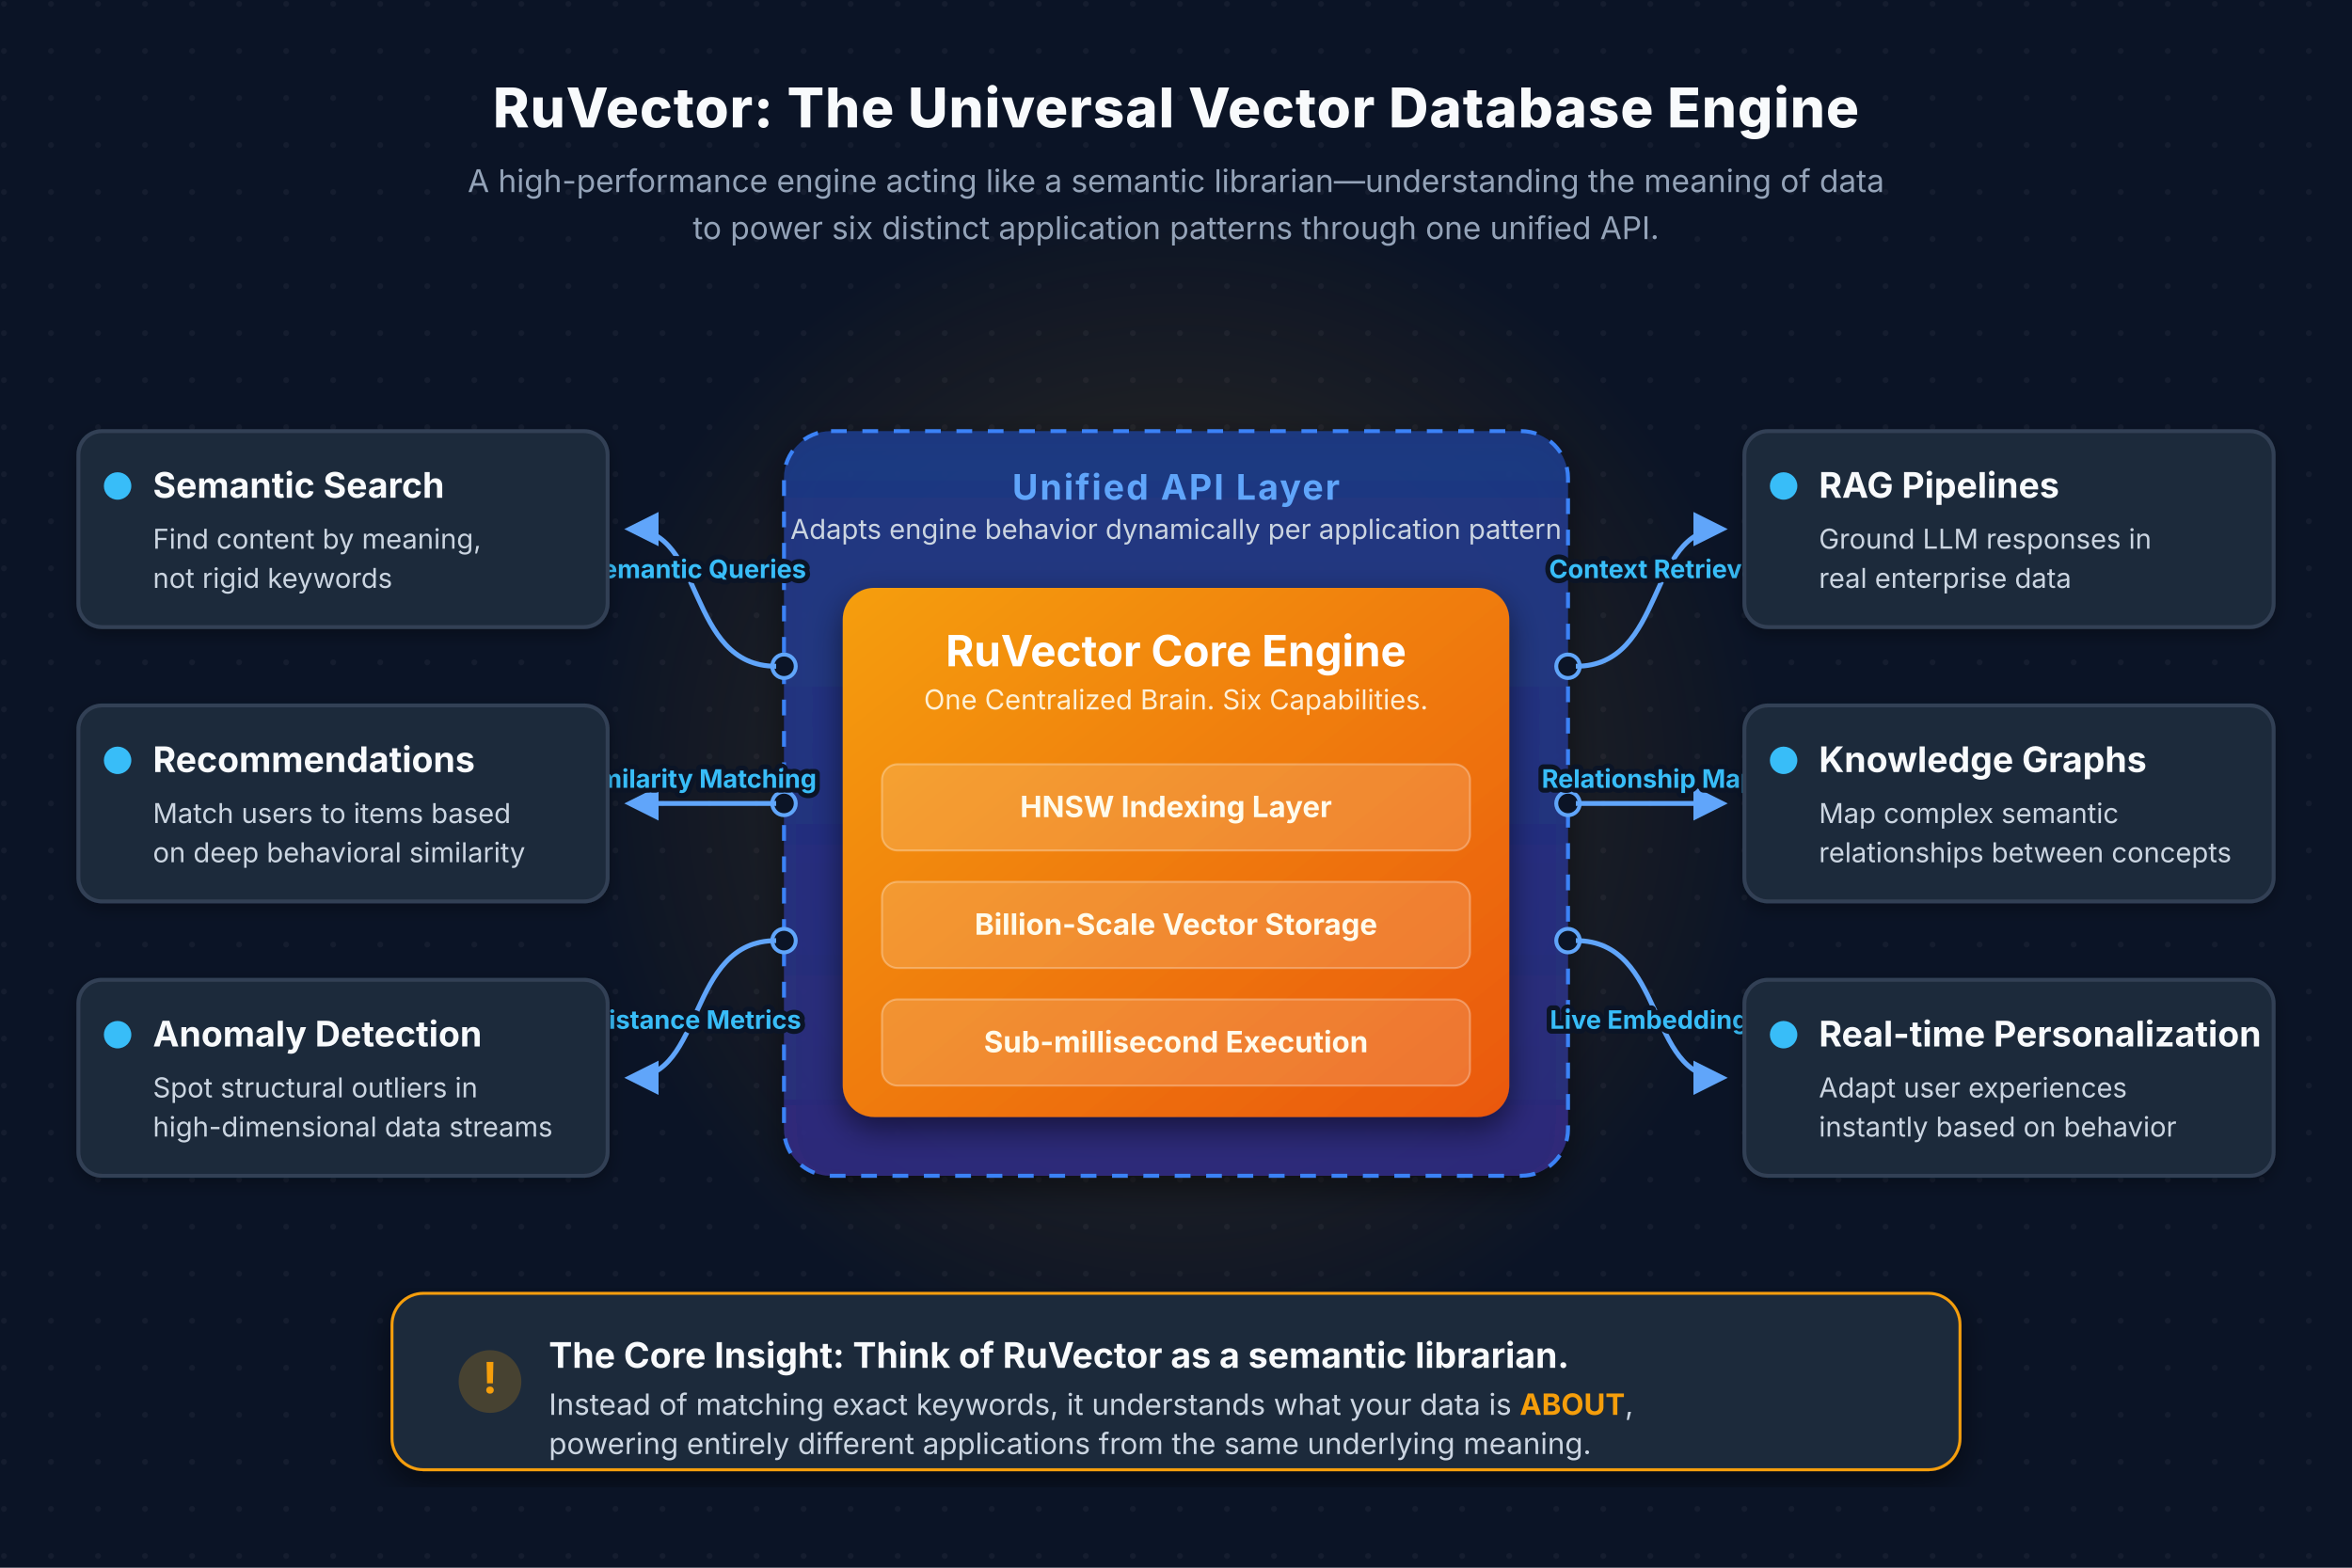
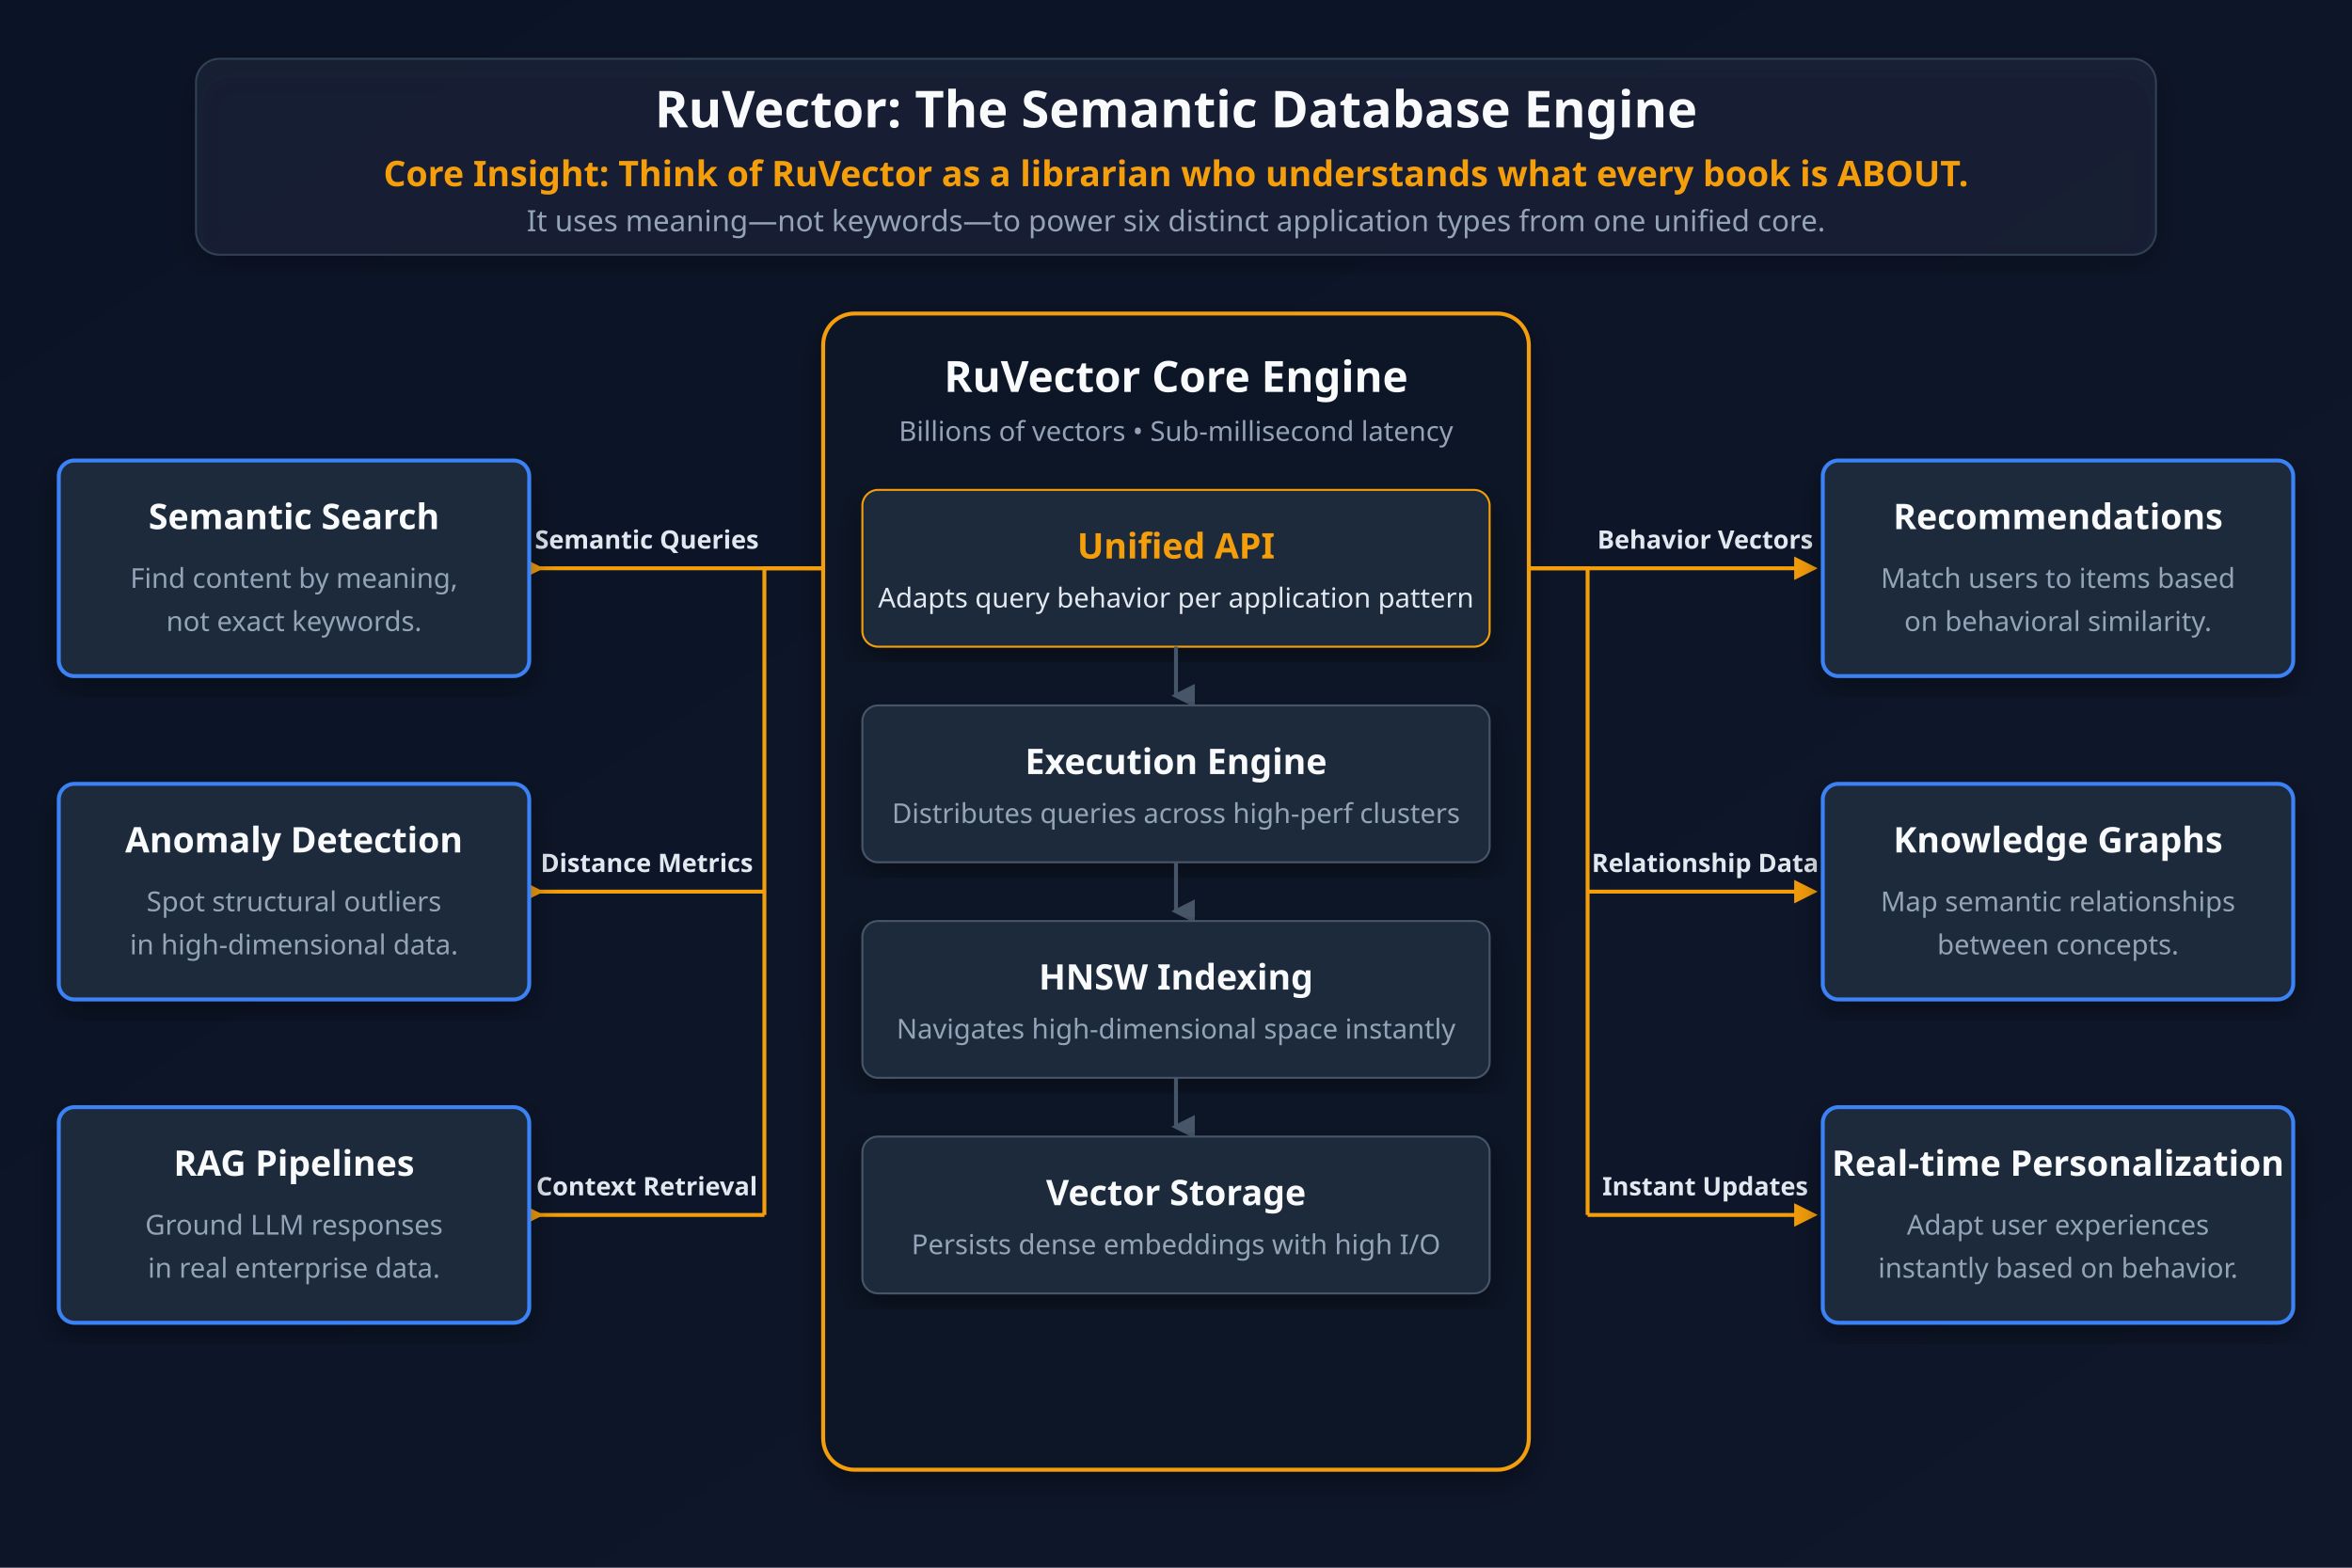
- <svg xmlns="http://www.w3.org/2000/svg" viewBox="0 0 1200 800" width="1200" height="800" style="background-color: #0B1426; font-family: system-ui, -apple-system, sans-serif;">
+ <svg xmlns="http://www.w3.org/2000/svg" viewBox="0 0 1200 800" width="1200" height="800">
  <defs>
-     <pattern id="dots" x="0" y="0" width="24" height="24" patternUnits="userSpaceOnUse">
-       <circle cx="2" cy="2" r="1.5" fill="#FFFFFF" opacity="0.04" />
-     </pattern>
-     <linearGradient id="coreGrad" x1="0%" y1="0%" x2="100%" y2="100%">
-       <stop offset="0%" stop-color="#F59E0B" />
-       <stop offset="100%" stop-color="#EA580C" />
+     <linearGradient id="bg-grad" x1="0%" y1="0%" x2="100%" y2="100%">
+       <stop offset="0%" stop-color="#0B1426" />
+       <stop offset="100%" stop-color="#0F172A" />
    </linearGradient>
-     <linearGradient id="apiGrad" x1="0%" y1="0%" x2="0%" y2="100%">
-       <stop offset="0%" stop-color="#1E3A8A" stop-opacity="0.9" />
-       <stop offset="100%" stop-color="#312E81" stop-opacity="0.9" />
-     </linearGradient>
-     <radialGradient id="coreGlow" cx="50%" cy="50%" r="50%">
-       <stop offset="0%" stop-color="#F59E0B" stop-opacity="0.2" />
-       <stop offset="100%" stop-color="#F59E0B" stop-opacity="0" />
-     </radialGradient>
    <filter id="shadow" x="-10%" y="-10%" width="120%" height="120%">
-       <feDropShadow dx="0" dy="6" stdDeviation="8" flood-color="#000000" flood-opacity="0.5" />
+       <feDropShadow dx="0" dy="6" stdDeviation="8" flood-color="#000000" flood-opacity="0.4" />
    </filter>
-     <filter id="lightShadow" x="-10%" y="-10%" width="120%" height="120%">
-       <feDropShadow dx="0" dy="3" stdDeviation="4" flood-color="#000000" flood-opacity="0.3" />
+     <filter id="glow" x="-20%" y="-20%" width="140%" height="140%">
+       <feGaussianBlur stdDeviation="15" result="blur" />
+       <feComposite in="SourceGraphic" in2="blur" operator="over" />
    </filter>
-     <marker id="arrow" viewBox="0 0 10 10" refX="8" refY="5" markerWidth="7" markerHeight="7" orient="auto-start-reverse">
-       <path d="M 0 0 L 10 5 L 0 10 z" fill="#60A5FA" />
+     <marker id="arrow-left-amber" viewBox="0 0 10 10" refX="2" refY="5" markerWidth="6" markerHeight="6" orient="auto-start-reverse">
+       <path d="M 10 0 L 0 5 L 10 10 z" fill="#F59E0B" />
+     </marker>
+     <marker id="arrow-right-amber" viewBox="0 0 10 10" refX="8" refY="5" markerWidth="6" markerHeight="6" orient="auto">
+       <path d="M 0 0 L 10 5 L 0 10 z" fill="#F59E0B" />
+     </marker>
+     <marker id="arrow-down-slate" viewBox="0 0 10 10" refX="5" refY="8" markerWidth="6" markerHeight="6" orient="auto">
+       <path d="M 0 0 L 10 0 L 5 10 z" fill="#475569" />
    </marker>
  </defs>
-   <rect width="1200" height="800" fill="#0B1426" />
-   <rect width="1200" height="800" fill="url(#dots)" />
-   <rect x="300" y="100" width="600" height="600" fill="url(#coreGlow)" pointer-events="none" />
-   <g text-anchor="middle">
-     <text x="600" y="65" font-size="28" font-weight="800" fill="#F8FAFC" letter-spacing="0.5">RuVector: The Universal Vector Database Engine</text>
-     <text x="600" y="98" font-size="16" fill="#94A3B8">A high-performance engine acting like a semantic librarian—understanding the meaning of data</text>
-     <text x="600" y="122" font-size="16" fill="#94A3B8">to power six distinct application patterns through one unified API.</text>
+   <rect width="1200" height="800" fill="url(#bg-grad)" />
+   <g id="header" transform="translate(100, 30)">
+     <rect width="1000" height="100" rx="12" fill="#1E293B" fill-opacity="0.6" stroke="#334155" stroke-width="1" filter="url(#shadow)" />
+     <text x="500" y="35" text-anchor="middle" font-family="system-ui, sans-serif" font-size="26" font-weight="bold" fill="#F8FAFC">RuVector: The Semantic Database Engine</text>
+     <text x="500" y="65" text-anchor="middle" font-family="system-ui, sans-serif" font-size="18" font-weight="bold" fill="#F59E0B">Core Insight: Think of RuVector as a librarian who understands what every book is ABOUT.</text>
+     <text x="500" y="88" text-anchor="middle" font-family="system-ui, sans-serif" font-size="15" fill="#94A3B8">It uses meaning—not keywords—to power six distinct application types from one unified core.</text>
  </g>
-   <g transform="translate(0, 0)">
-     <rect x="400" y="220" width="400" height="380" rx="24" fill="url(#apiGrad)" stroke="#3B82F6" stroke-width="2" stroke-dasharray="8 8" filter="url(#shadow)" />
-     <text x="600" y="255" font-size="18" font-weight="bold" fill="#60A5FA" text-anchor="middle" letter-spacing="1">Unified API Layer</text>
-     <text x="600" y="275" font-size="14" fill="#CBD5E1" text-anchor="middle">Adapts engine behavior dynamically per application pattern</text>
-     <rect x="430" y="300" width="340" height="270" rx="16" fill="url(#coreGrad)" filter="url(#shadow)" />
-     <text x="600" y="340" font-size="22" font-weight="bold" fill="#FFFFFF" text-anchor="middle">RuVector Core Engine</text>
-     <text x="600" y="362" font-size="14" fill="#FFFBEB" text-anchor="middle" opacity="0.9">One Centralized Brain. Six Capabilities.</text>
-     <g transform="translate(450, 390)">
-       <rect x="0" y="0" width="300" height="44" rx="8" fill="#FFFFFF" fill-opacity="0.15" stroke="#FFFFFF" stroke-opacity="0.3" stroke-width="1" />
-       <text x="150" y="27" font-size="15" font-weight="bold" fill="#FFFBEB" text-anchor="middle">HNSW Indexing Layer</text>
-       <rect x="0" y="60" width="300" height="44" rx="8" fill="#FFFFFF" fill-opacity="0.15" stroke="#FFFFFF" stroke-opacity="0.3" stroke-width="1" />
-       <text x="150" y="87" font-size="15" font-weight="bold" fill="#FFFBEB" text-anchor="middle">Billion-Scale Vector Storage</text>
-       <rect x="0" y="120" width="300" height="44" rx="8" fill="#FFFFFF" fill-opacity="0.15" stroke="#FFFFFF" stroke-opacity="0.3" stroke-width="1" />
-       <text x="150" y="147" font-size="15" font-weight="bold" fill="#FFFBEB" text-anchor="middle">Sub-millisecond Execution</text>
+   <g id="engine-core" transform="translate(420, 160)">
+     <rect width="360" height="590" rx="16" fill="#111827" stroke="#F59E0B" stroke-width="2" filter="url(#shadow)" />
+     <text x="180" y="40" text-anchor="middle" font-family="system-ui, sans-serif" font-size="22" font-weight="bold" fill="#F8FAFC">RuVector Core Engine</text>
+     <text x="180" y="65" text-anchor="middle" font-family="system-ui, sans-serif" font-size="14" fill="#94A3B8">Billions of vectors • Sub-millisecond latency</text>
+     <g transform="translate(20, 90)">
+       <rect width="320" height="80" rx="8" fill="#1E293B" stroke="#F59E0B" stroke-width="1" filter="url(#shadow)" />
+       <text x="160" y="35" text-anchor="middle" font-family="system-ui, sans-serif" font-size="18" font-weight="bold" fill="#F59E0B">Unified API</text>
+       <text x="160" y="60" text-anchor="middle" font-family="system-ui, sans-serif" font-size="14" fill="#E2E8F0">Adapts query behavior per application pattern</text>
    </g>
-     <circle cx="400" cy="340" r="6" fill="#0B1426" stroke="#60A5FA" stroke-width="2" />
-     <circle cx="400" cy="410" r="6" fill="#0B1426" stroke="#60A5FA" stroke-width="2" />
-     <circle cx="400" cy="480" r="6" fill="#0B1426" stroke="#60A5FA" stroke-width="2" />
-     <circle cx="800" cy="340" r="6" fill="#0B1426" stroke="#60A5FA" stroke-width="2" />
-     <circle cx="800" cy="410" r="6" fill="#0B1426" stroke="#60A5FA" stroke-width="2" />
-     <circle cx="800" cy="480" r="6" fill="#0B1426" stroke="#60A5FA" stroke-width="2" />
+     <line x1="180" y1="170" x2="180" y2="195" stroke="#475569" stroke-width="2" marker-end="url(#arrow-down-slate)" />
+     <g transform="translate(20, 200)">
+       <rect width="320" height="80" rx="8" fill="#1E293B" stroke="#475569" stroke-width="1" filter="url(#shadow)" />
+       <text x="160" y="35" text-anchor="middle" font-family="system-ui, sans-serif" font-size="18" font-weight="bold" fill="#F8FAFC">Execution Engine</text>
+       <text x="160" y="60" text-anchor="middle" font-family="system-ui, sans-serif" font-size="14" fill="#94A3B8">Distributes queries across high-perf clusters</text>
+     </g>
+     <line x1="180" y1="280" x2="180" y2="305" stroke="#475569" stroke-width="2" marker-end="url(#arrow-down-slate)" />
+     <g transform="translate(20, 310)">
+       <rect width="320" height="80" rx="8" fill="#1E293B" stroke="#475569" stroke-width="1" filter="url(#shadow)" />
+       <text x="160" y="35" text-anchor="middle" font-family="system-ui, sans-serif" font-size="18" font-weight="bold" fill="#F8FAFC">HNSW Indexing</text>
+       <text x="160" y="60" text-anchor="middle" font-family="system-ui, sans-serif" font-size="14" fill="#94A3B8">Navigates high-dimensional space instantly</text>
+     </g>
+     <line x1="180" y1="390" x2="180" y2="415" stroke="#475569" stroke-width="2" marker-end="url(#arrow-down-slate)" />
+     <g transform="translate(20, 420)">
+       <rect width="320" height="80" rx="8" fill="#1E293B" stroke="#475569" stroke-width="1" filter="url(#shadow)" />
+       <text x="160" y="35" text-anchor="middle" font-family="system-ui, sans-serif" font-size="18" font-weight="bold" fill="#F8FAFC">Vector Storage</text>
+       <text x="160" y="60" text-anchor="middle" font-family="system-ui, sans-serif" font-size="14" fill="#94A3B8">Persists dense embeddings with high I/O</text>
+     </g>
  </g>
-   <g fill="none" stroke="#60A5FA" stroke-width="2.5" marker-end="url(#arrow)">
-     <path d="M 396 340 C 350 340, 360 270, 322 270" />
-     <path d="M 396 410 L 322 410" />
-     <path d="M 396 480 C 350 480, 360 550, 322 550" />
-     <path d="M 804 340 C 850 340, 840 270, 878 270" />
-     <path d="M 804 410 L 878 410" />
-     <path d="M 804 480 C 850 480, 840 550, 878 550" />
+   <g id="flow-lines">
+     <path d="M 420 290 L 390 290 L 390 620" fill="none" stroke="#F59E0B" stroke-width="2" />
+     <line x1="420" y1="290" x2="275" y2="290" stroke="#F59E0B" stroke-width="2" marker-end="url(#arrow-left-amber)" />
+     <line x1="390" y1="455" x2="275" y2="455" stroke="#F59E0B" stroke-width="2" marker-end="url(#arrow-left-amber)" />
+     <line x1="390" y1="620" x2="275" y2="620" stroke="#F59E0B" stroke-width="2" marker-end="url(#arrow-left-amber)" />
+     <text x="330" y="280" text-anchor="middle" font-family="system-ui, sans-serif" font-size="13" font-weight="bold" fill="#E2E8F0">Semantic Queries</text>
+     <text x="330" y="445" text-anchor="middle" font-family="system-ui, sans-serif" font-size="13" font-weight="bold" fill="#E2E8F0">Distance Metrics</text>
+     <text x="330" y="610" text-anchor="middle" font-family="system-ui, sans-serif" font-size="13" font-weight="bold" fill="#E2E8F0">Context Retrieval</text>
+     <path d="M 780 290 L 810 290 L 810 620" fill="none" stroke="#F59E0B" stroke-width="2" />
+     <line x1="780" y1="290" x2="925" y2="290" stroke="#F59E0B" stroke-width="2" marker-end="url(#arrow-right-amber)" />
+     <line x1="810" y1="455" x2="925" y2="455" stroke="#F59E0B" stroke-width="2" marker-end="url(#arrow-right-amber)" />
+     <line x1="810" y1="620" x2="925" y2="620" stroke="#F59E0B" stroke-width="2" marker-end="url(#arrow-right-amber)" />
+     <text x="870" y="280" text-anchor="middle" font-family="system-ui, sans-serif" font-size="13" font-weight="bold" fill="#E2E8F0">Behavior Vectors</text>
+     <text x="870" y="445" text-anchor="middle" font-family="system-ui, sans-serif" font-size="13" font-weight="bold" fill="#E2E8F0">Relationship Data</text>
+     <text x="870" y="610" text-anchor="middle" font-family="system-ui, sans-serif" font-size="13" font-weight="bold" fill="#E2E8F0">Instant Updates</text>
  </g>
-   <g font-size="13" font-weight="bold" fill="#38BDF8" text-anchor="middle" paint-order="stroke fill" stroke="#0B1426" stroke-width="5" stroke-linecap="round" stroke-linejoin="round">
-     <text x="355" y="295">Semantic Queries</text>
-     <text x="355" y="402">Similarity Matching</text>
-     <text x="355" y="525">Distance Metrics</text>
-     <text x="845" y="295">Context Retrieval</text>
-     <text x="845" y="402">Relationship Maps</text>
-     <text x="845" y="525">Live Embeddings</text>
+   <g id="apps-left">
+     <g transform="translate(30, 235)">
+       <rect width="240" height="110" rx="8" fill="#1E293B" stroke="#3B82F6" stroke-width="2" filter="url(#shadow)" />
+       <text x="120" y="35" text-anchor="middle" font-family="system-ui, sans-serif" font-size="18" font-weight="bold" fill="#F8FAFC">Semantic Search</text>
+       <text x="120" y="65" text-anchor="middle" font-family="system-ui, sans-serif" font-size="14" fill="#94A3B8">Find content by meaning,</text>
+       <text x="120" y="87" text-anchor="middle" font-family="system-ui, sans-serif" font-size="14" fill="#94A3B8">not exact keywords.</text>
+     </g>
+     <g transform="translate(30, 400)">
+       <rect width="240" height="110" rx="8" fill="#1E293B" stroke="#3B82F6" stroke-width="2" filter="url(#shadow)" />
+       <text x="120" y="35" text-anchor="middle" font-family="system-ui, sans-serif" font-size="18" font-weight="bold" fill="#F8FAFC">Anomaly Detection</text>
+       <text x="120" y="65" text-anchor="middle" font-family="system-ui, sans-serif" font-size="14" fill="#94A3B8">Spot structural outliers</text>
+       <text x="120" y="87" text-anchor="middle" font-family="system-ui, sans-serif" font-size="14" fill="#94A3B8">in high-dimensional data.</text>
+     </g>
+     <g transform="translate(30, 565)">
+       <rect width="240" height="110" rx="8" fill="#1E293B" stroke="#3B82F6" stroke-width="2" filter="url(#shadow)" />
+       <text x="120" y="35" text-anchor="middle" font-family="system-ui, sans-serif" font-size="18" font-weight="bold" fill="#F8FAFC">RAG Pipelines</text>
+       <text x="120" y="65" text-anchor="middle" font-family="system-ui, sans-serif" font-size="14" fill="#94A3B8">Ground LLM responses</text>
+       <text x="120" y="87" text-anchor="middle" font-family="system-ui, sans-serif" font-size="14" fill="#94A3B8">in real enterprise data.</text>
+     </g>
  </g>
-   <g transform="translate(40, 220)">
-     <rect x="0" y="0" width="270" height="100" rx="12" fill="#1E293B" stroke="#334155" stroke-width="2" filter="url(#lightShadow)" />
-     <circle cx="20" cy="28" r="7" fill="#38BDF8" />
-     <text x="38" y="34" font-size="18" font-weight="bold" fill="#F8FAFC">Semantic Search</text>
-     <text x="38" y="60" font-size="14" fill="#CBD5E1">Find content by meaning,</text>
-     <text x="38" y="80" font-size="14" fill="#CBD5E1">not rigid keywords</text>
-   </g>
-   <g transform="translate(40, 360)">
-     <rect x="0" y="0" width="270" height="100" rx="12" fill="#1E293B" stroke="#334155" stroke-width="2" filter="url(#lightShadow)" />
-     <circle cx="20" cy="28" r="7" fill="#38BDF8" />
-     <text x="38" y="34" font-size="18" font-weight="bold" fill="#F8FAFC">Recommendations</text>
-     <text x="38" y="60" font-size="14" fill="#CBD5E1">Match users to items based</text>
-     <text x="38" y="80" font-size="14" fill="#CBD5E1">on deep behavioral similarity</text>
-   </g>
-   <g transform="translate(40, 500)">
-     <rect x="0" y="0" width="270" height="100" rx="12" fill="#1E293B" stroke="#334155" stroke-width="2" filter="url(#lightShadow)" />
-     <circle cx="20" cy="28" r="7" fill="#38BDF8" />
-     <text x="38" y="34" font-size="18" font-weight="bold" fill="#F8FAFC">Anomaly Detection</text>
-     <text x="38" y="60" font-size="14" fill="#CBD5E1">Spot structural outliers in</text>
-     <text x="38" y="80" font-size="14" fill="#CBD5E1">high-dimensional data streams</text>
-   </g>
-   <g transform="translate(890, 220)">
-     <rect x="0" y="0" width="270" height="100" rx="12" fill="#1E293B" stroke="#334155" stroke-width="2" filter="url(#lightShadow)" />
-     <circle cx="20" cy="28" r="7" fill="#38BDF8" />
-     <text x="38" y="34" font-size="18" font-weight="bold" fill="#F8FAFC">RAG Pipelines</text>
-     <text x="38" y="60" font-size="14" fill="#CBD5E1">Ground LLM responses in</text>
-     <text x="38" y="80" font-size="14" fill="#CBD5E1">real enterprise data</text>
-   </g>
-   <g transform="translate(890, 360)">
-     <rect x="0" y="0" width="270" height="100" rx="12" fill="#1E293B" stroke="#334155" stroke-width="2" filter="url(#lightShadow)" />
-     <circle cx="20" cy="28" r="7" fill="#38BDF8" />
-     <text x="38" y="34" font-size="18" font-weight="bold" fill="#F8FAFC">Knowledge Graphs</text>
-     <text x="38" y="60" font-size="14" fill="#CBD5E1">Map complex semantic</text>
-     <text x="38" y="80" font-size="14" fill="#CBD5E1">relationships between concepts</text>
-   </g>
-   <g transform="translate(890, 500)">
-     <rect x="0" y="0" width="270" height="100" rx="12" fill="#1E293B" stroke="#334155" stroke-width="2" filter="url(#lightShadow)" />
-     <circle cx="20" cy="28" r="7" fill="#38BDF8" />
-     <text x="38" y="34" font-size="18" font-weight="bold" fill="#F8FAFC">Real-time Personalization</text>
-     <text x="38" y="60" font-size="14" fill="#CBD5E1">Adapt user experiences</text>
-     <text x="38" y="80" font-size="14" fill="#CBD5E1">instantly based on behavior</text>
-   </g>
-   <g transform="translate(200, 660)">
-     <rect x="0" y="0" width="800" height="90" rx="16" fill="#1E293B" stroke="#F59E0B" stroke-width="1.5" filter="url(#shadow)" />
-     <circle cx="50" cy="45" r="16" fill="#F59E0B" opacity="0.2" />
-     <text x="50" y="51" text-anchor="middle" font-size="22" fill="#F59E0B" font-weight="bold">!</text>
-     <text x="80" y="38" font-size="18" font-weight="bold" fill="#F8FAFC">The Core Insight: Think of RuVector as a semantic librarian.</text>
-     <text x="80" y="62" font-size="15" fill="#CBD5E1">Instead of matching exact keywords, it understands what your data is <tspan font-weight="bold" fill="#F59E0B">ABOUT</tspan>,</text>
-     <text x="80" y="82" font-size="15" fill="#CBD5E1">powering entirely different applications from the same underlying meaning.</text>
+   <g id="apps-right">
+     <g transform="translate(930, 235)">
+       <rect width="240" height="110" rx="8" fill="#1E293B" stroke="#3B82F6" stroke-width="2" filter="url(#shadow)" />
+       <text x="120" y="35" text-anchor="middle" font-family="system-ui, sans-serif" font-size="18" font-weight="bold" fill="#F8FAFC">Recommendations</text>
+       <text x="120" y="65" text-anchor="middle" font-family="system-ui, sans-serif" font-size="14" fill="#94A3B8">Match users to items based</text>
+       <text x="120" y="87" text-anchor="middle" font-family="system-ui, sans-serif" font-size="14" fill="#94A3B8">on behavioral similarity.</text>
+     </g>
+     <g transform="translate(930, 400)">
+       <rect width="240" height="110" rx="8" fill="#1E293B" stroke="#3B82F6" stroke-width="2" filter="url(#shadow)" />
+       <text x="120" y="35" text-anchor="middle" font-family="system-ui, sans-serif" font-size="18" font-weight="bold" fill="#F8FAFC">Knowledge Graphs</text>
+       <text x="120" y="65" text-anchor="middle" font-family="system-ui, sans-serif" font-size="14" fill="#94A3B8">Map semantic relationships</text>
+       <text x="120" y="87" text-anchor="middle" font-family="system-ui, sans-serif" font-size="14" fill="#94A3B8">between concepts.</text>
+     </g>
+     <g transform="translate(930, 565)">
+       <rect width="240" height="110" rx="8" fill="#1E293B" stroke="#3B82F6" stroke-width="2" filter="url(#shadow)" />
+       <text x="120" y="35" text-anchor="middle" font-family="system-ui, sans-serif" font-size="18" font-weight="bold" fill="#F8FAFC">Real-time Personalization</text>
+       <text x="120" y="65" text-anchor="middle" font-family="system-ui, sans-serif" font-size="14" fill="#94A3B8">Adapt user experiences</text>
+       <text x="120" y="87" text-anchor="middle" font-family="system-ui, sans-serif" font-size="14" fill="#94A3B8">instantly based on behavior.</text>
+     </g>
  </g>
</svg>
